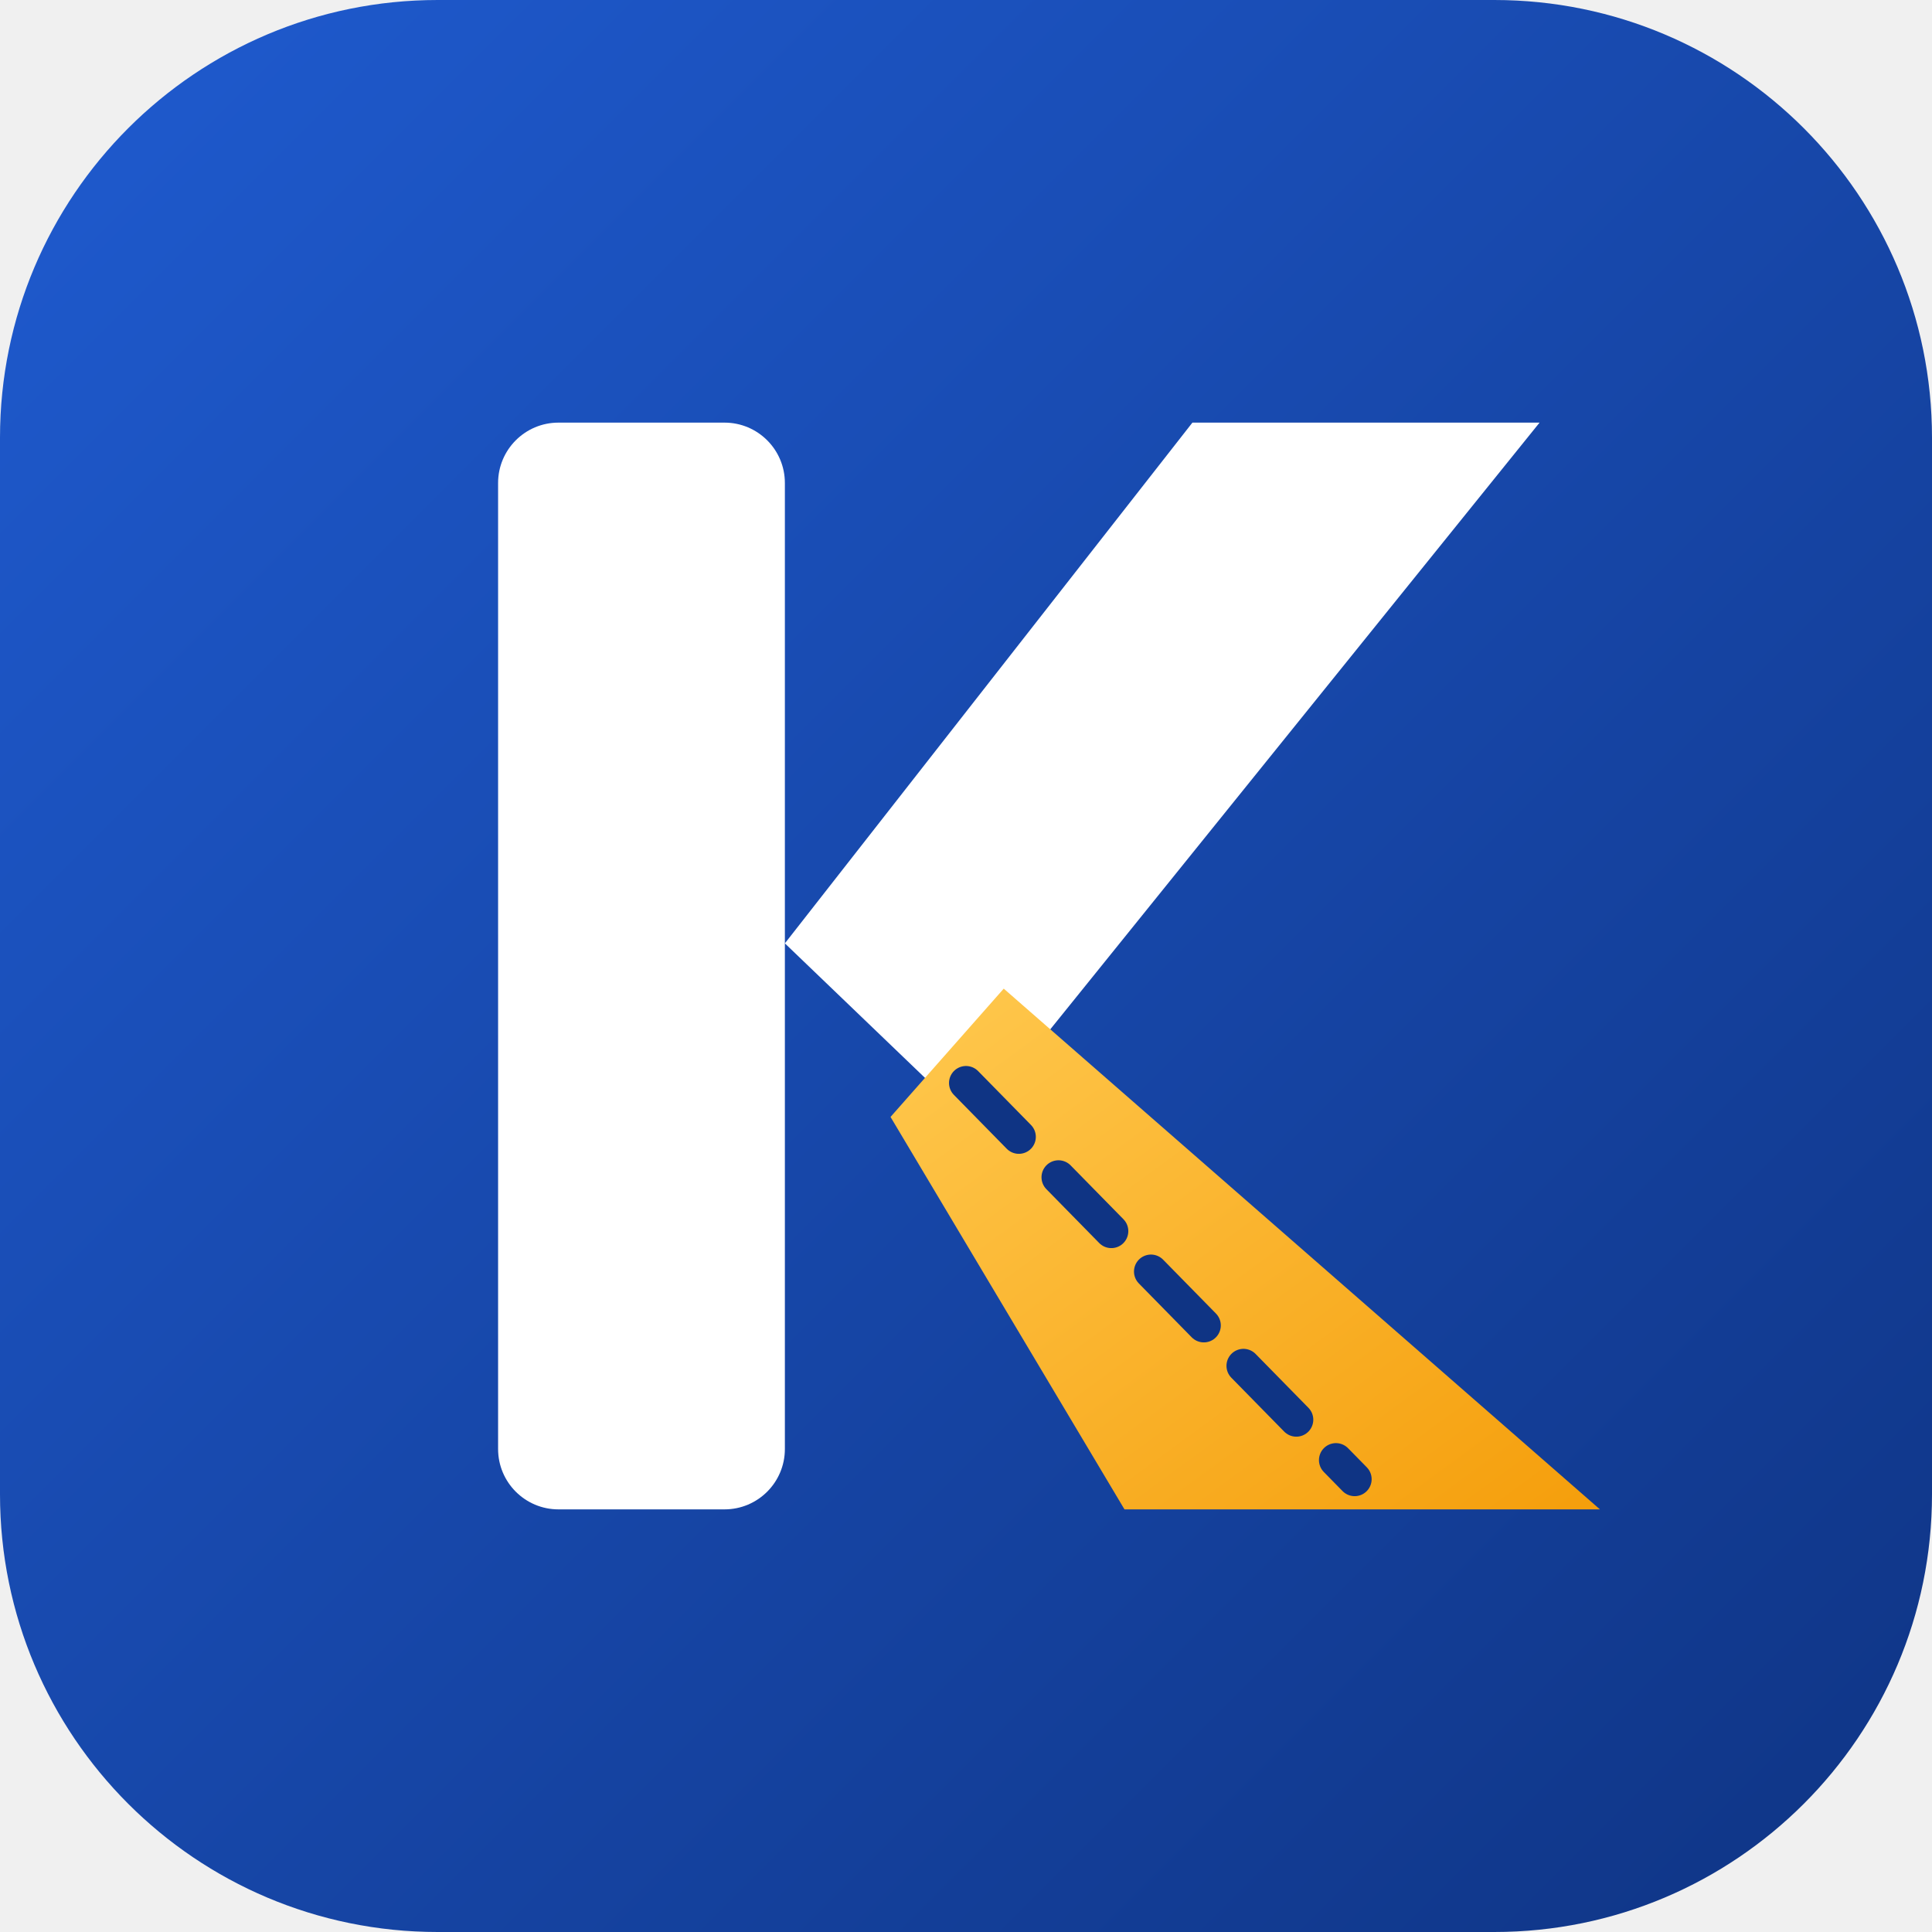
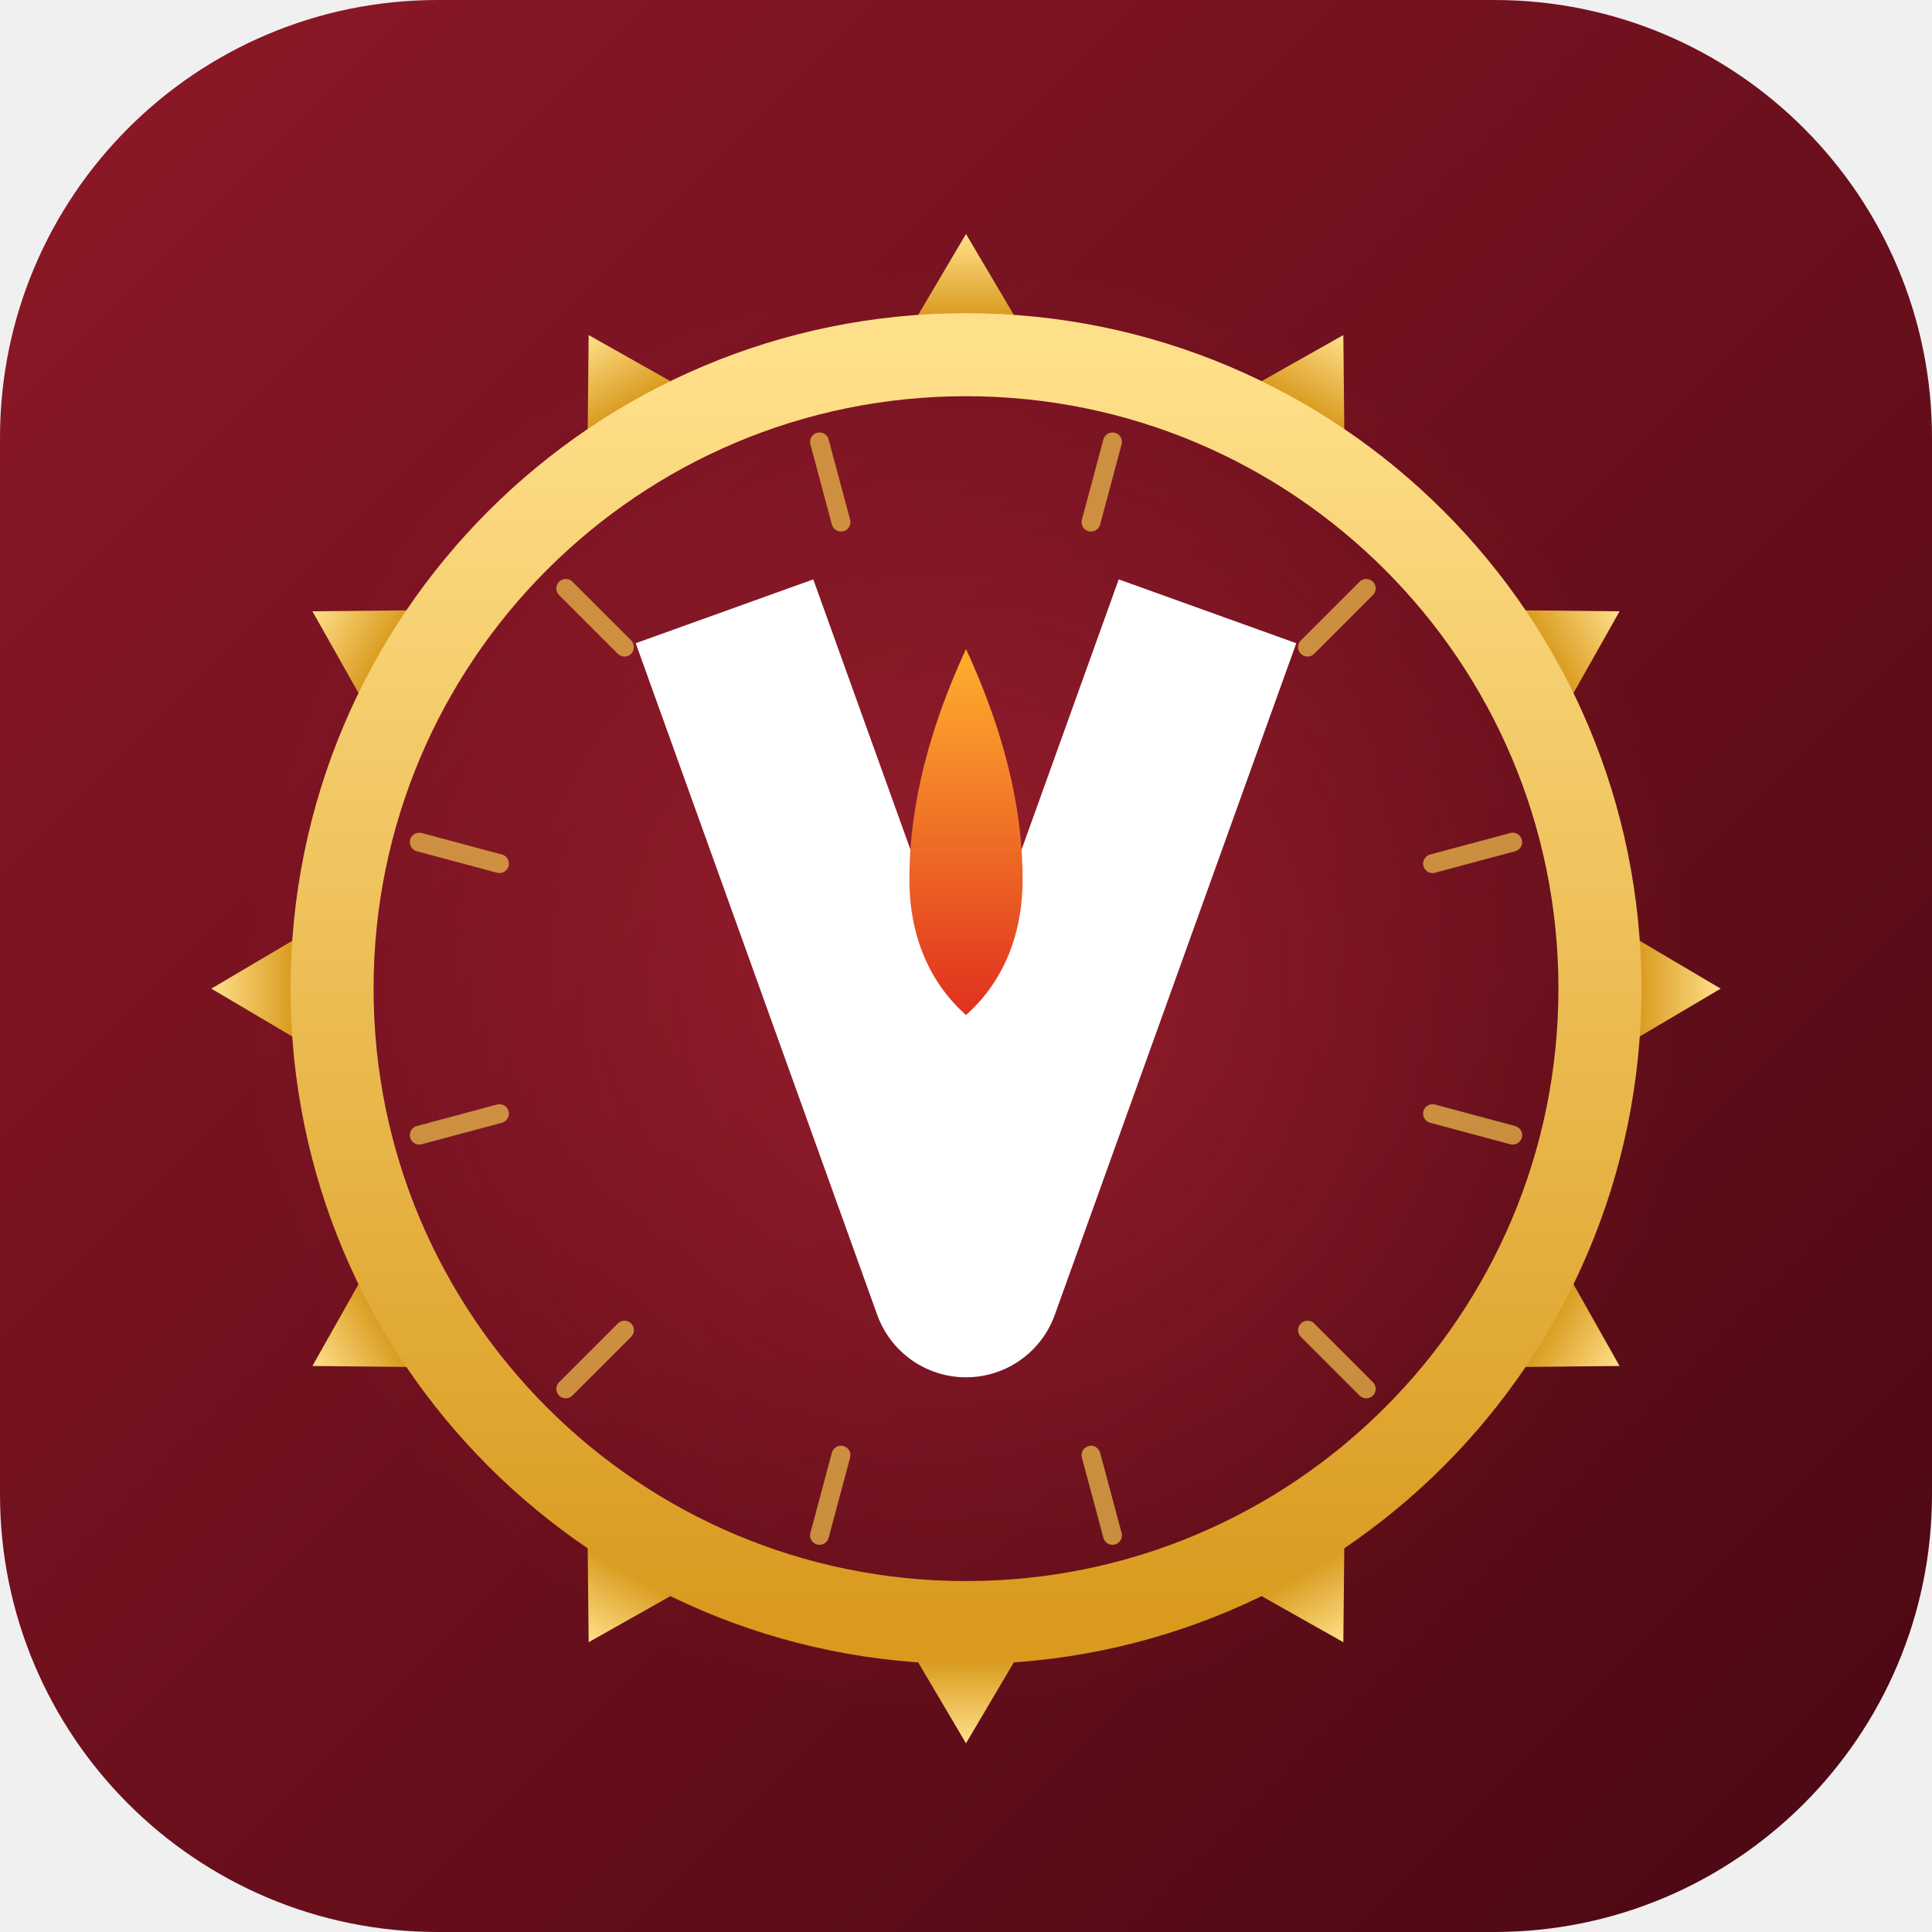
<svg xmlns="http://www.w3.org/2000/svg" viewBox="0 0 512 512" width="512" height="512">
  <defs>
-     <linearGradient id="kmbg" x1="0" y1="0" x2="1" y2="1">
-       <stop offset="0" stop-color="#1F5BD0" />
-       <stop offset="1" stop-color="#0F3484" />
+     <linearGradient id="cgold" x1="0" y1="0" x2="0" y2="1">
+       <stop offset="0" stop-color="#FFE08A" />
+       <stop offset="1" stop-color="#D99A1E" />
    </linearGradient>
-     <linearGradient id="kmamb" x1="0" y1="0" x2="1" y2="1">
-       <stop offset="0" stop-color="#FFC94F" />
-       <stop offset="1" stop-color="#F59E0B" />
+     <linearGradient id="cfire" x1="0" y1="0" x2="0" y2="1">
+       <stop offset="0" stop-color="#FFB02E" />
+       <stop offset="1" stop-color="#E0301E" />
    </linearGradient>
+     <linearGradient id="cmaroon" x1="0" y1="0" x2="1" y2="1">
+       <stop offset="0" stop-color="#8E1828" />
+       <stop offset="1" stop-color="#4A0812" />
+     </linearGradient>
+     <radialGradient id="cglow" cx=".5" cy=".5" r=".5">
+       <stop offset="0" stop-color="#B8283A" stop-opacity=".55" />
+       <stop offset="1" stop-color="#B8283A" stop-opacity="0" />
+     </radialGradient>
  </defs>
-   <rect width="512" height="512" rx="116" fill="url(#kmbg)" />
-   <rect x="132" y="112" width="76" height="288" rx="16" fill="#fff" />
-   <path d="M208 250 L316 112 L408 112 L258 298 Z" fill="#fff" />
-   <path d="M236 296 L266 262 L424 400 L298 400 Z" fill="url(#kmamb)" />
-   <path d="M256 287 L359 392" stroke="#0F3484" stroke-width="9" stroke-dasharray="20 15" stroke-linecap="round" />
+   <rect width="512" height="512" rx="116" fill="url(#cmaroon)" />
+   <circle cx="256" cy="262" r="190" fill="url(#cglow)" />
+   <g transform="translate(256 262)">
+     <g fill="url(#cgold)">
+       <path d="M0 -200 L13 -178 L-13 -178 Z" transform="rotate(0)" />
+       <path d="M0 -200 L13 -178 L-13 -178 Z" transform="rotate(30)" />
+       <path d="M0 -200 L13 -178 L-13 -178 Z" transform="rotate(60)" />
+       <path d="M0 -200 L13 -178 L-13 -178 Z" transform="rotate(90)" />
+       <path d="M0 -200 L13 -178 L-13 -178 Z" transform="rotate(120)" />
+       <path d="M0 -200 L13 -178 L-13 -178 Z" transform="rotate(150)" />
+       <path d="M0 -200 L13 -178 L-13 -178 Z" transform="rotate(180)" />
+       <path d="M0 -200 L13 -178 L-13 -178 Z" transform="rotate(210)" />
+       <path d="M0 -200 L13 -178 L-13 -178 Z" transform="rotate(240)" />
+       <path d="M0 -200 L13 -178 L-13 -178 Z" transform="rotate(270)" />
+       <path d="M0 -200 L13 -178 L-13 -178 Z" transform="rotate(300)" />
+       <path d="M0 -200 L13 -178 L-13 -178 Z" transform="rotate(330)" />
+     </g>
+     <circle r="168" fill="none" stroke="url(#cgold)" stroke-width="22" />
+     <g stroke="#E8B84A" stroke-width="5" stroke-linecap="round" opacity=".75">
+       <path d="M0 -150 V-128" transform="rotate(15)" />
+       <path d="M0 -150 V-128" transform="rotate(45)" />
+       <path d="M0 -150 V-128" transform="rotate(75)" />
+       <path d="M0 -150 V-128" transform="rotate(105)" />
+       <path d="M0 -150 V-128" transform="rotate(135)" />
+       <path d="M0 -150 V-128" transform="rotate(165)" />
+       <path d="M0 -150 V-128" transform="rotate(195)" />
+       <path d="M0 -150 V-128" transform="rotate(225)" />
+       <path d="M0 -150 V-128" transform="rotate(255)" />
+       <path d="M0 -150 V-128" transform="rotate(285)" />
+       <path d="M0 -150 V-128" transform="rotate(315)" />
+       <path d="M0 -150 V-128" transform="rotate(345)" />
+     </g>
+   </g>
+   <path d="M192 162 L256 340 L320 162" fill="none" stroke="#FFFFFF" stroke-width="50" stroke-linejoin="round" />
+   <path d="M256 172 C268 198 271 218 271 233 C271 249 265 261 256 269 C247 261 241 249 241 233 C241 218 244 198 256 172 Z" fill="url(#cfire)" />
</svg>
